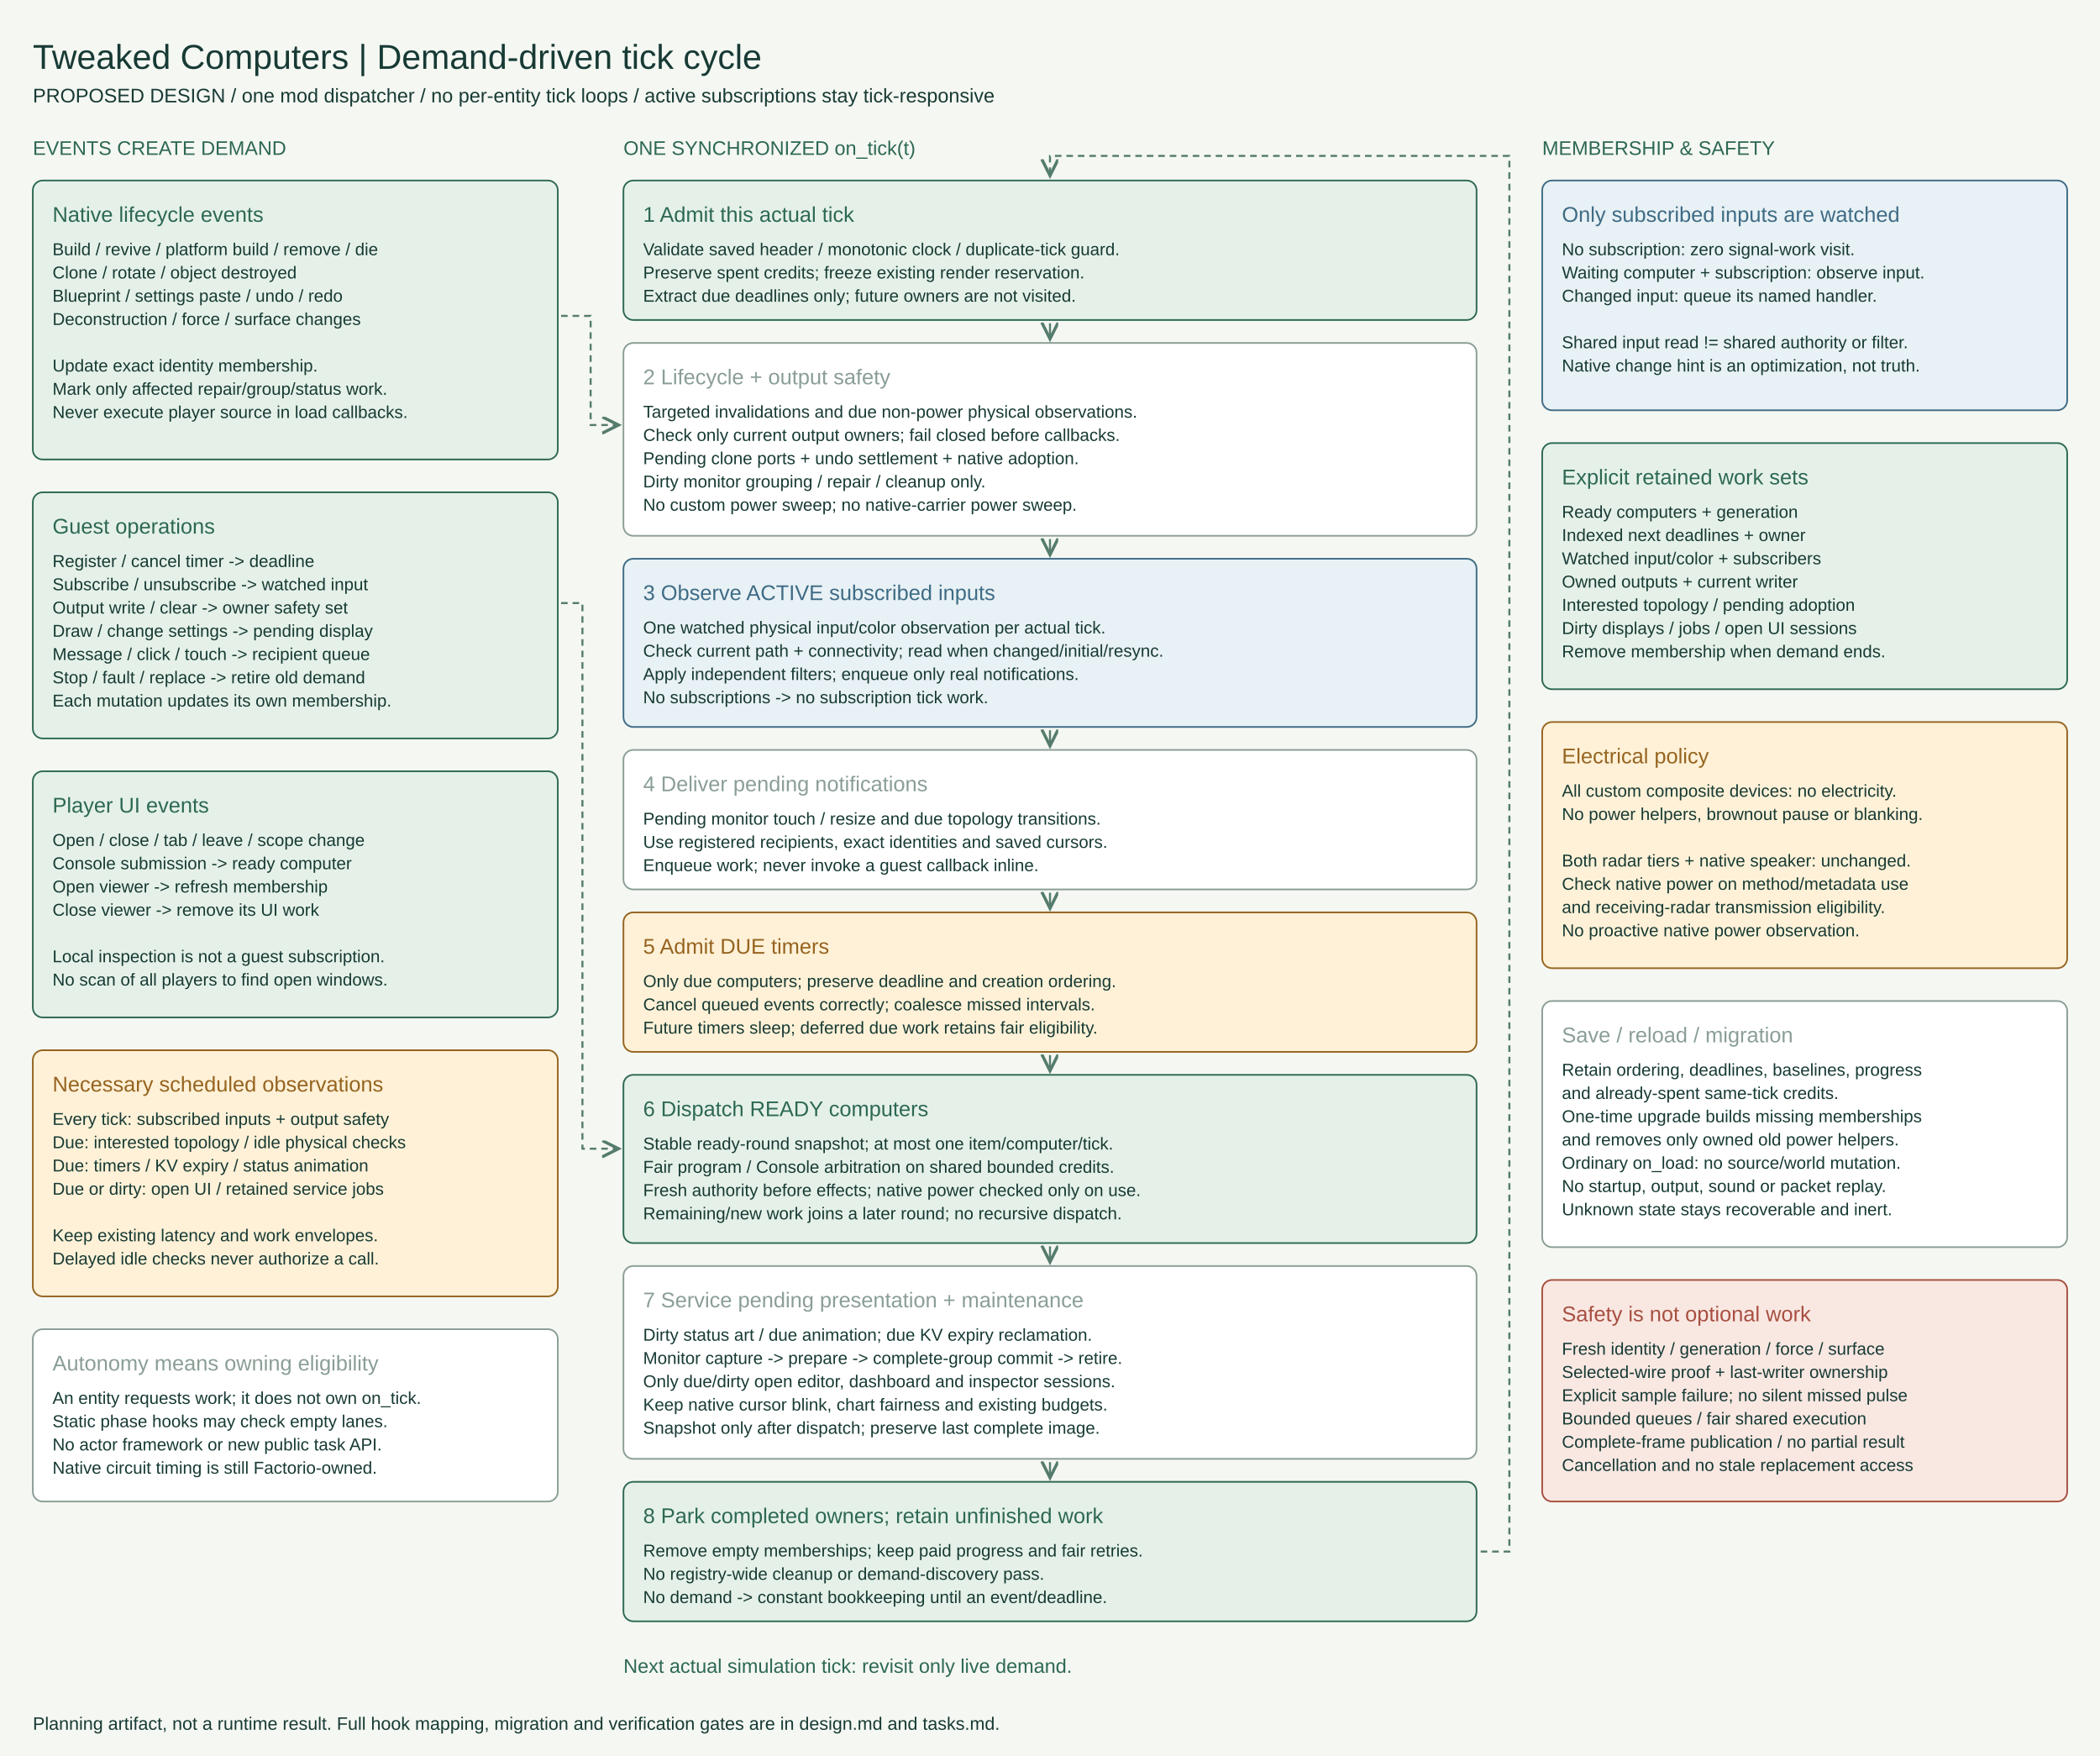
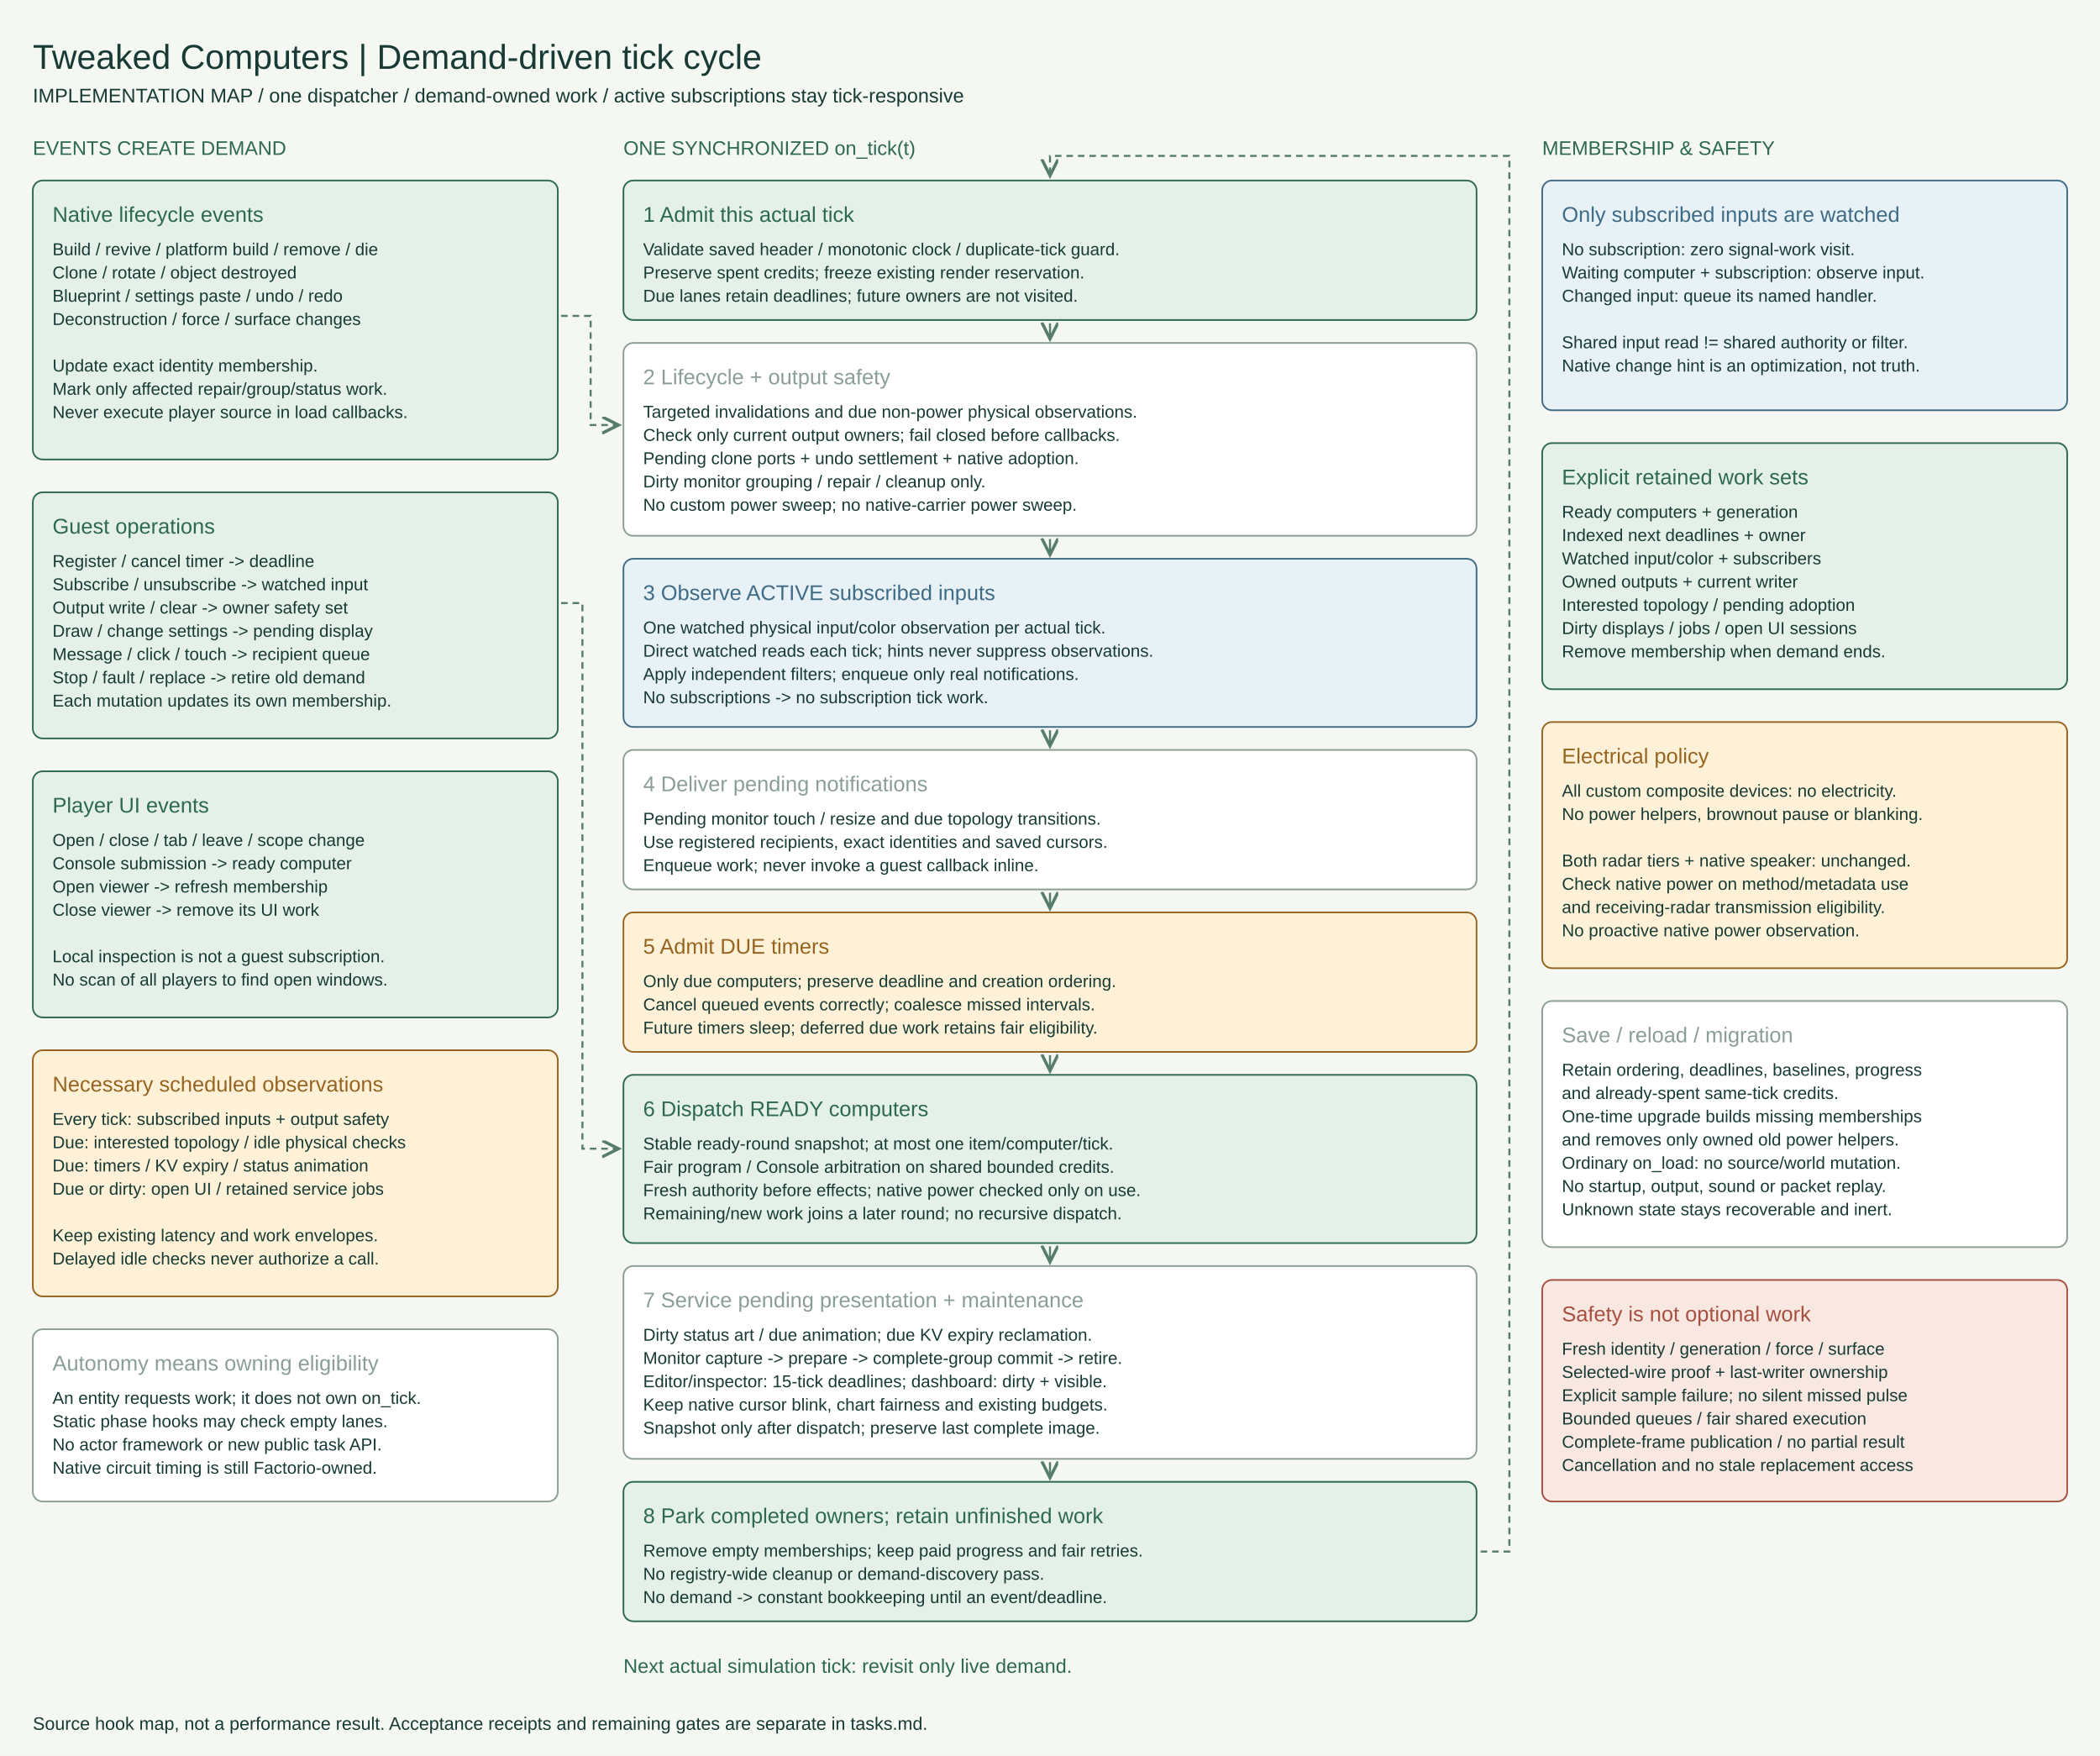
<svg xmlns="http://www.w3.org/2000/svg" width="2560" height="2140" viewBox="0 0 2560 2140">
  <defs>
    <marker id="arrow" markerWidth="10" markerHeight="10" refX="8" refY="4" orient="auto">
      <path d="M0 0 L8 4 L0 8" fill="none" stroke="#557c6c" stroke-width="1.5" />
    </marker>
  </defs>
  <rect width="100%" height="100%" fill="#f5f7f2" />
  <text x="40" y="83.865" font-family="Arial,Helvetica,sans-serif" font-size="42" fill="#173a34">Tweaked Computers | Demand-driven tick cycle</text>
-   <text x="40" y="124.78" font-family="Arial,Helvetica,sans-serif" font-size="24" fill="#173a34">PROPOSED DESIGN  /  one mod dispatcher  /  no per-entity tick loops  /  active subscriptions stay tick-responsive</text>
+   <text x="40" y="124.78" font-family="Arial,Helvetica,sans-serif" font-size="24" fill="#173a34">IMPLEMENTATION MAP  /  one dispatcher  /  demand-owned work  /  active subscriptions stay tick-responsive</text>
  <text x="40" y="188.78" font-family="Arial,Helvetica,sans-serif" font-size="24" fill="#2d6854">EVENTS CREATE DEMAND</text>
  <text x="760" y="188.78" font-family="Arial,Helvetica,sans-serif" font-size="24" fill="#2d6854">ONE SYNCHRONIZED on_tick(t)</text>
  <text x="1880" y="188.78" font-family="Arial,Helvetica,sans-serif" font-size="24" fill="#2d6854">MEMBERSHIP &amp; SAFETY</text>
  <rect x="760" y="220" width="1040" height="170" rx="12" fill="#e5f1e8" stroke="#2d6854" stroke-width="2" />
  <text x="784" y="270.345" font-family="Arial,Helvetica,sans-serif" font-size="26" fill="#2d6854">1  Admit this actual tick</text>
  <text x="784" y="311.033" font-family="Arial,Helvetica,sans-serif" font-size="21" fill="#173a34">Validate saved header / monotonic clock / duplicate-tick guard.</text>
  <text x="784" y="339.383" font-family="Arial,Helvetica,sans-serif" font-size="21" fill="#173a34">Preserve spent credits; freeze existing render reservation.</text>
-   <text x="784" y="367.733" font-family="Arial,Helvetica,sans-serif" font-size="21" fill="#173a34">Extract due deadlines only; future owners are not visited.</text>
+   <text x="784" y="367.733" font-family="Arial,Helvetica,sans-serif" font-size="21" fill="#173a34">Due lanes retain deadlines; future owners are not visited.</text>
  <rect x="760" y="418" width="1040" height="235" rx="12" fill="#ffffff" stroke="#8a9e95" stroke-width="2" />
  <text x="784" y="468.345" font-family="Arial,Helvetica,sans-serif" font-size="26" fill="#8a9e95">2  Lifecycle + output safety</text>
  <text x="784" y="509.033" font-family="Arial,Helvetica,sans-serif" font-size="21" fill="#173a34">Targeted invalidations and due non-power physical observations.</text>
  <text x="784" y="537.383" font-family="Arial,Helvetica,sans-serif" font-size="21" fill="#173a34">Check only current output owners; fail closed before callbacks.</text>
  <text x="784" y="565.733" font-family="Arial,Helvetica,sans-serif" font-size="21" fill="#173a34">Pending clone ports + undo settlement + native adoption.</text>
  <text x="784" y="594.082" font-family="Arial,Helvetica,sans-serif" font-size="21" fill="#173a34">Dirty monitor grouping / repair / cleanup only.</text>
  <text x="784" y="622.433" font-family="Arial,Helvetica,sans-serif" font-size="21" fill="#173a34">No custom power sweep; no native-carrier power sweep.</text>
  <rect x="760" y="681" width="1040" height="205" rx="12" fill="#e8f1f5" stroke="#3e6b85" stroke-width="2" />
  <text x="784" y="731.345" font-family="Arial,Helvetica,sans-serif" font-size="26" fill="#3e6b85">3  Observe ACTIVE subscribed inputs</text>
  <text x="784" y="772.033" font-family="Arial,Helvetica,sans-serif" font-size="21" fill="#173a34">One watched physical input/color observation per actual tick.</text>
-   <text x="784" y="800.383" font-family="Arial,Helvetica,sans-serif" font-size="21" fill="#173a34">Check current path + connectivity; read when changed/initial/resync.</text>
+   <text x="784" y="800.383" font-family="Arial,Helvetica,sans-serif" font-size="21" fill="#173a34">Direct watched reads each tick; hints never suppress observations.</text>
  <text x="784" y="828.733" font-family="Arial,Helvetica,sans-serif" font-size="21" fill="#173a34">Apply independent filters; enqueue only real notifications.</text>
  <text x="784" y="857.082" font-family="Arial,Helvetica,sans-serif" font-size="21" fill="#173a34">No subscriptions -&gt; no subscription tick work.</text>
  <rect x="760" y="914" width="1040" height="170" rx="12" fill="#ffffff" stroke="#8a9e95" stroke-width="2" />
  <text x="784" y="964.345" font-family="Arial,Helvetica,sans-serif" font-size="26" fill="#8a9e95">4  Deliver pending notifications</text>
  <text x="784" y="1005.033" font-family="Arial,Helvetica,sans-serif" font-size="21" fill="#173a34">Pending monitor touch / resize and due topology transitions.</text>
  <text x="784" y="1033.382" font-family="Arial,Helvetica,sans-serif" font-size="21" fill="#173a34">Use registered recipients, exact identities and saved cursors.</text>
  <text x="784" y="1061.733" font-family="Arial,Helvetica,sans-serif" font-size="21" fill="#173a34">Enqueue work; never invoke a guest callback inline.</text>
  <rect x="760" y="1112" width="1040" height="170" rx="12" fill="#fff1d7" stroke="#956420" stroke-width="2" />
  <text x="784" y="1162.345" font-family="Arial,Helvetica,sans-serif" font-size="26" fill="#956420">5  Admit DUE timers</text>
  <text x="784" y="1203.032" font-family="Arial,Helvetica,sans-serif" font-size="21" fill="#173a34">Only due computers; preserve deadline and creation ordering.</text>
  <text x="784" y="1231.382" font-family="Arial,Helvetica,sans-serif" font-size="21" fill="#173a34">Cancel queued events correctly; coalesce missed intervals.</text>
  <text x="784" y="1259.732" font-family="Arial,Helvetica,sans-serif" font-size="21" fill="#173a34">Future timers sleep; deferred due work retains fair eligibility.</text>
  <rect x="760" y="1310" width="1040" height="205" rx="12" fill="#e5f1e8" stroke="#2d6854" stroke-width="2" />
  <text x="784" y="1360.345" font-family="Arial,Helvetica,sans-serif" font-size="26" fill="#2d6854">6  Dispatch READY computers</text>
  <text x="784" y="1401.032" font-family="Arial,Helvetica,sans-serif" font-size="21" fill="#173a34">Stable ready-round snapshot; at most one item/computer/tick.</text>
  <text x="784" y="1429.382" font-family="Arial,Helvetica,sans-serif" font-size="21" fill="#173a34">Fair program / Console arbitration on shared bounded credits.</text>
  <text x="784" y="1457.732" font-family="Arial,Helvetica,sans-serif" font-size="21" fill="#173a34">Fresh authority before effects; native power checked only on use.</text>
  <text x="784" y="1486.082" font-family="Arial,Helvetica,sans-serif" font-size="21" fill="#173a34">Remaining/new work joins a later round; no recursive dispatch.</text>
  <rect x="760" y="1543" width="1040" height="235" rx="12" fill="#ffffff" stroke="#8a9e95" stroke-width="2" />
  <text x="784" y="1593.345" font-family="Arial,Helvetica,sans-serif" font-size="26" fill="#8a9e95">7  Service pending presentation + maintenance</text>
  <text x="784" y="1634.032" font-family="Arial,Helvetica,sans-serif" font-size="21" fill="#173a34">Dirty status art / due animation; due KV expiry reclamation.</text>
  <text x="784" y="1662.382" font-family="Arial,Helvetica,sans-serif" font-size="21" fill="#173a34">Monitor capture -&gt; prepare -&gt; complete-group commit -&gt; retire.</text>
-   <text x="784" y="1690.732" font-family="Arial,Helvetica,sans-serif" font-size="21" fill="#173a34">Only due/dirty open editor, dashboard and inspector sessions.</text>
+   <text x="784" y="1690.732" font-family="Arial,Helvetica,sans-serif" font-size="21" fill="#173a34">Editor/inspector: 15-tick deadlines; dashboard: dirty + visible.</text>
  <text x="784" y="1719.082" font-family="Arial,Helvetica,sans-serif" font-size="21" fill="#173a34">Keep native cursor blink, chart fairness and existing budgets.</text>
  <text x="784" y="1747.432" font-family="Arial,Helvetica,sans-serif" font-size="21" fill="#173a34">Snapshot only after dispatch; preserve last complete image.</text>
  <rect x="760" y="1806" width="1040" height="170" rx="12" fill="#e5f1e8" stroke="#2d6854" stroke-width="2" />
  <text x="784" y="1856.345" font-family="Arial,Helvetica,sans-serif" font-size="26" fill="#2d6854">8  Park completed owners; retain unfinished work</text>
  <text x="784" y="1897.032" font-family="Arial,Helvetica,sans-serif" font-size="21" fill="#173a34">Remove empty memberships; keep paid progress and fair retries.</text>
  <text x="784" y="1925.382" font-family="Arial,Helvetica,sans-serif" font-size="21" fill="#173a34">No registry-wide cleanup or demand-discovery pass.</text>
  <text x="784" y="1953.732" font-family="Arial,Helvetica,sans-serif" font-size="21" fill="#173a34">No demand -&gt; constant bookkeeping until an event/deadline.</text>
  <polyline points="1280,394 1280,413" fill="none" stroke="#557c6c" stroke-width="2.5" marker-end="url(#arrow)" />
  <polyline points="1280,657 1280,676" fill="none" stroke="#557c6c" stroke-width="2.5" marker-end="url(#arrow)" />
  <polyline points="1280,890 1280,909" fill="none" stroke="#557c6c" stroke-width="2.5" marker-end="url(#arrow)" />
  <polyline points="1280,1088 1280,1107" fill="none" stroke="#557c6c" stroke-width="2.5" marker-end="url(#arrow)" />
  <polyline points="1280,1286 1280,1305" fill="none" stroke="#557c6c" stroke-width="2.5" marker-end="url(#arrow)" />
  <polyline points="1280,1519 1280,1538" fill="none" stroke="#557c6c" stroke-width="2.5" marker-end="url(#arrow)" />
  <polyline points="1280,1782 1280,1801" fill="none" stroke="#557c6c" stroke-width="2.5" marker-end="url(#arrow)" />
  <rect x="40" y="220" width="640" height="340" rx="12" fill="#e5f1e8" stroke="#2d6854" stroke-width="2" />
  <text x="64" y="270.345" font-family="Arial,Helvetica,sans-serif" font-size="26" fill="#2d6854">Native lifecycle events</text>
  <text x="64" y="311.033" font-family="Arial,Helvetica,sans-serif" font-size="21" fill="#173a34">Build / revive / platform build / remove / die</text>
  <text x="64" y="339.383" font-family="Arial,Helvetica,sans-serif" font-size="21" fill="#173a34">Clone / rotate / object destroyed</text>
  <text x="64" y="367.733" font-family="Arial,Helvetica,sans-serif" font-size="21" fill="#173a34">Blueprint / settings paste / undo / redo</text>
  <text x="64" y="396.083" font-family="Arial,Helvetica,sans-serif" font-size="21" fill="#173a34">Deconstruction / force / surface changes</text>
  <text x="64" y="424.433" font-family="Arial,Helvetica,sans-serif" font-size="21" fill="#173a34" />
  <text x="64" y="452.783" font-family="Arial,Helvetica,sans-serif" font-size="21" fill="#173a34">Update exact identity membership.</text>
  <text x="64" y="481.133" font-family="Arial,Helvetica,sans-serif" font-size="21" fill="#173a34">Mark only affected repair/group/status work.</text>
  <text x="64" y="509.483" font-family="Arial,Helvetica,sans-serif" font-size="21" fill="#173a34">Never execute player source in load callbacks.</text>
  <rect x="40" y="600" width="640" height="300" rx="12" fill="#e5f1e8" stroke="#2d6854" stroke-width="2" />
  <text x="64" y="650.345" font-family="Arial,Helvetica,sans-serif" font-size="26" fill="#2d6854">Guest operations</text>
  <text x="64" y="691.033" font-family="Arial,Helvetica,sans-serif" font-size="21" fill="#173a34">Register / cancel timer -&gt; deadline</text>
  <text x="64" y="719.383" font-family="Arial,Helvetica,sans-serif" font-size="21" fill="#173a34">Subscribe / unsubscribe -&gt; watched input</text>
  <text x="64" y="747.733" font-family="Arial,Helvetica,sans-serif" font-size="21" fill="#173a34">Output write / clear -&gt; owner safety set</text>
  <text x="64" y="776.082" font-family="Arial,Helvetica,sans-serif" font-size="21" fill="#173a34">Draw / change settings -&gt; pending display</text>
  <text x="64" y="804.433" font-family="Arial,Helvetica,sans-serif" font-size="21" fill="#173a34">Message / click / touch -&gt; recipient queue</text>
  <text x="64" y="832.783" font-family="Arial,Helvetica,sans-serif" font-size="21" fill="#173a34">Stop / fault / replace -&gt; retire old demand</text>
  <text x="64" y="861.133" font-family="Arial,Helvetica,sans-serif" font-size="21" fill="#173a34">Each mutation updates its own membership.</text>
  <rect x="40" y="940" width="640" height="300" rx="12" fill="#e5f1e8" stroke="#2d6854" stroke-width="2" />
  <text x="64" y="990.345" font-family="Arial,Helvetica,sans-serif" font-size="26" fill="#2d6854">Player UI events</text>
  <text x="64" y="1031.033" font-family="Arial,Helvetica,sans-serif" font-size="21" fill="#173a34">Open / close / tab / leave / scope change</text>
  <text x="64" y="1059.382" font-family="Arial,Helvetica,sans-serif" font-size="21" fill="#173a34">Console submission -&gt; ready computer</text>
  <text x="64" y="1087.733" font-family="Arial,Helvetica,sans-serif" font-size="21" fill="#173a34">Open viewer -&gt; refresh membership</text>
  <text x="64" y="1116.082" font-family="Arial,Helvetica,sans-serif" font-size="21" fill="#173a34">Close viewer -&gt; remove its UI work</text>
  <text x="64" y="1144.433" font-family="Arial,Helvetica,sans-serif" font-size="21" fill="#173a34" />
  <text x="64" y="1172.783" font-family="Arial,Helvetica,sans-serif" font-size="21" fill="#173a34">Local inspection is not a guest subscription.</text>
  <text x="64" y="1201.133" font-family="Arial,Helvetica,sans-serif" font-size="21" fill="#173a34">No scan of all players to find open windows.</text>
  <rect x="40" y="1280" width="640" height="300" rx="12" fill="#fff1d7" stroke="#956420" stroke-width="2" />
  <text x="64" y="1330.345" font-family="Arial,Helvetica,sans-serif" font-size="26" fill="#956420">Necessary scheduled observations</text>
  <text x="64" y="1371.032" font-family="Arial,Helvetica,sans-serif" font-size="21" fill="#173a34">Every tick: subscribed inputs + output safety</text>
  <text x="64" y="1399.382" font-family="Arial,Helvetica,sans-serif" font-size="21" fill="#173a34">Due: interested topology / idle physical checks</text>
  <text x="64" y="1427.732" font-family="Arial,Helvetica,sans-serif" font-size="21" fill="#173a34">Due: timers / KV expiry / status animation</text>
  <text x="64" y="1456.082" font-family="Arial,Helvetica,sans-serif" font-size="21" fill="#173a34">Due or dirty: open UI / retained service jobs</text>
  <text x="64" y="1484.432" font-family="Arial,Helvetica,sans-serif" font-size="21" fill="#173a34" />
  <text x="64" y="1512.782" font-family="Arial,Helvetica,sans-serif" font-size="21" fill="#173a34">Keep existing latency and work envelopes.</text>
  <text x="64" y="1541.132" font-family="Arial,Helvetica,sans-serif" font-size="21" fill="#173a34">Delayed idle checks never authorize a call.</text>
  <rect x="40" y="1620" width="640" height="210" rx="12" fill="#ffffff" stroke="#8a9e95" stroke-width="2" />
  <text x="64" y="1670.345" font-family="Arial,Helvetica,sans-serif" font-size="26" fill="#8a9e95">Autonomy means owning eligibility</text>
  <text x="64" y="1711.032" font-family="Arial,Helvetica,sans-serif" font-size="21" fill="#173a34">An entity requests work; it does not own on_tick.</text>
  <text x="64" y="1739.382" font-family="Arial,Helvetica,sans-serif" font-size="21" fill="#173a34">Static phase hooks may check empty lanes.</text>
  <text x="64" y="1767.732" font-family="Arial,Helvetica,sans-serif" font-size="21" fill="#173a34">No actor framework or new public task API.</text>
  <text x="64" y="1796.082" font-family="Arial,Helvetica,sans-serif" font-size="21" fill="#173a34">Native circuit timing is still Factorio-owned.</text>
  <rect x="1880" y="220" width="640" height="280" rx="12" fill="#e8f1f5" stroke="#3e6b85" stroke-width="2" />
  <text x="1904" y="270.345" font-family="Arial,Helvetica,sans-serif" font-size="26" fill="#3e6b85">Only subscribed inputs are watched</text>
  <text x="1904" y="311.033" font-family="Arial,Helvetica,sans-serif" font-size="21" fill="#173a34">No subscription: zero signal-work visit.</text>
  <text x="1904" y="339.383" font-family="Arial,Helvetica,sans-serif" font-size="21" fill="#173a34">Waiting computer + subscription: observe input.</text>
  <text x="1904" y="367.733" font-family="Arial,Helvetica,sans-serif" font-size="21" fill="#173a34">Changed input: queue its named handler.</text>
  <text x="1904" y="396.083" font-family="Arial,Helvetica,sans-serif" font-size="21" fill="#173a34" />
  <text x="1904" y="424.433" font-family="Arial,Helvetica,sans-serif" font-size="21" fill="#173a34">Shared input read != shared authority or filter.</text>
  <text x="1904" y="452.783" font-family="Arial,Helvetica,sans-serif" font-size="21" fill="#173a34">Native change hint is an optimization, not truth.</text>
  <rect x="1880" y="540" width="640" height="300" rx="12" fill="#e5f1e8" stroke="#2d6854" stroke-width="2" />
  <text x="1904" y="590.345" font-family="Arial,Helvetica,sans-serif" font-size="26" fill="#2d6854">Explicit retained work sets</text>
  <text x="1904" y="631.033" font-family="Arial,Helvetica,sans-serif" font-size="21" fill="#173a34">Ready computers + generation</text>
  <text x="1904" y="659.383" font-family="Arial,Helvetica,sans-serif" font-size="21" fill="#173a34">Indexed next deadlines + owner</text>
  <text x="1904" y="687.733" font-family="Arial,Helvetica,sans-serif" font-size="21" fill="#173a34">Watched input/color + subscribers</text>
  <text x="1904" y="716.082" font-family="Arial,Helvetica,sans-serif" font-size="21" fill="#173a34">Owned outputs + current writer</text>
  <text x="1904" y="744.433" font-family="Arial,Helvetica,sans-serif" font-size="21" fill="#173a34">Interested topology / pending adoption</text>
  <text x="1904" y="772.783" font-family="Arial,Helvetica,sans-serif" font-size="21" fill="#173a34">Dirty displays / jobs / open UI sessions</text>
  <text x="1904" y="801.133" font-family="Arial,Helvetica,sans-serif" font-size="21" fill="#173a34">Remove membership when demand ends.</text>
  <rect x="1880" y="880" width="640" height="300" rx="12" fill="#fff1d7" stroke="#956420" stroke-width="2" />
  <text x="1904" y="930.345" font-family="Arial,Helvetica,sans-serif" font-size="26" fill="#956420">Electrical policy</text>
  <text x="1904" y="971.033" font-family="Arial,Helvetica,sans-serif" font-size="21" fill="#173a34">All custom composite devices: no electricity.</text>
  <text x="1904" y="999.383" font-family="Arial,Helvetica,sans-serif" font-size="21" fill="#173a34">No power helpers, brownout pause or blanking.</text>
  <text x="1904" y="1027.733" font-family="Arial,Helvetica,sans-serif" font-size="21" fill="#173a34" />
  <text x="1904" y="1056.082" font-family="Arial,Helvetica,sans-serif" font-size="21" fill="#173a34">Both radar tiers + native speaker: unchanged.</text>
  <text x="1904" y="1084.433" font-family="Arial,Helvetica,sans-serif" font-size="21" fill="#173a34">Check native power on method/metadata use</text>
  <text x="1904" y="1112.783" font-family="Arial,Helvetica,sans-serif" font-size="21" fill="#173a34">and receiving-radar transmission eligibility.</text>
  <text x="1904" y="1141.133" font-family="Arial,Helvetica,sans-serif" font-size="21" fill="#173a34">No proactive native power observation.</text>
  <rect x="1880" y="1220" width="640" height="300" rx="12" fill="#ffffff" stroke="#8a9e95" stroke-width="2" />
  <text x="1904" y="1270.345" font-family="Arial,Helvetica,sans-serif" font-size="26" fill="#8a9e95">Save / reload / migration</text>
  <text x="1904" y="1311.032" font-family="Arial,Helvetica,sans-serif" font-size="21" fill="#173a34">Retain ordering, deadlines, baselines, progress</text>
  <text x="1904" y="1339.382" font-family="Arial,Helvetica,sans-serif" font-size="21" fill="#173a34">and already-spent same-tick credits.</text>
  <text x="1904" y="1367.732" font-family="Arial,Helvetica,sans-serif" font-size="21" fill="#173a34">One-time upgrade builds missing memberships</text>
  <text x="1904" y="1396.082" font-family="Arial,Helvetica,sans-serif" font-size="21" fill="#173a34">and removes only owned old power helpers.</text>
  <text x="1904" y="1424.432" font-family="Arial,Helvetica,sans-serif" font-size="21" fill="#173a34">Ordinary on_load: no source/world mutation.</text>
  <text x="1904" y="1452.782" font-family="Arial,Helvetica,sans-serif" font-size="21" fill="#173a34">No startup, output, sound or packet replay.</text>
  <text x="1904" y="1481.132" font-family="Arial,Helvetica,sans-serif" font-size="21" fill="#173a34">Unknown state stays recoverable and inert.</text>
  <rect x="1880" y="1560" width="640" height="270" rx="12" fill="#f9e7e2" stroke="#a74f40" stroke-width="2" />
  <text x="1904" y="1610.345" font-family="Arial,Helvetica,sans-serif" font-size="26" fill="#a74f40">Safety is not optional work</text>
  <text x="1904" y="1651.032" font-family="Arial,Helvetica,sans-serif" font-size="21" fill="#173a34">Fresh identity / generation / force / surface</text>
  <text x="1904" y="1679.382" font-family="Arial,Helvetica,sans-serif" font-size="21" fill="#173a34">Selected-wire proof + last-writer ownership</text>
  <text x="1904" y="1707.732" font-family="Arial,Helvetica,sans-serif" font-size="21" fill="#173a34">Explicit sample failure; no silent missed pulse</text>
  <text x="1904" y="1736.082" font-family="Arial,Helvetica,sans-serif" font-size="21" fill="#173a34">Bounded queues / fair shared execution</text>
  <text x="1904" y="1764.432" font-family="Arial,Helvetica,sans-serif" font-size="21" fill="#173a34">Complete-frame publication / no partial result</text>
  <text x="1904" y="1792.782" font-family="Arial,Helvetica,sans-serif" font-size="21" fill="#173a34">Cancellation and no stale replacement access</text>
  <polyline points="684,385 720,385 720,518 754,518" fill="none" stroke="#557c6c" stroke-width="2.5" marker-end="url(#arrow)" stroke-dasharray="8,6" />
  <polyline points="684,735 710,735 710,1400 754,1400" fill="none" stroke="#557c6c" stroke-width="2.5" marker-end="url(#arrow)" stroke-dasharray="8,6" />
  <polyline points="1805,1891 1840,1891 1840,190 1280,190 1280,214" fill="none" stroke="#557c6c" stroke-width="2.5" marker-end="url(#arrow)" stroke-dasharray="8,6" />
  <text x="760" y="2038.78" font-family="Arial,Helvetica,sans-serif" font-size="24" fill="#2d6854">Next actual simulation tick: revisit only live demand.</text>
-   <text x="40" y="2108.215" font-family="Arial,Helvetica,sans-serif" font-size="22" fill="#173a34">Planning artifact, not a runtime result. Full hook mapping, migration and verification gates are in design.md and tasks.md.</text>
+   <text x="40" y="2108.215" font-family="Arial,Helvetica,sans-serif" font-size="22" fill="#173a34">Source hook map, not a performance result. Acceptance receipts and remaining gates are separate in tasks.md.</text>
</svg>
